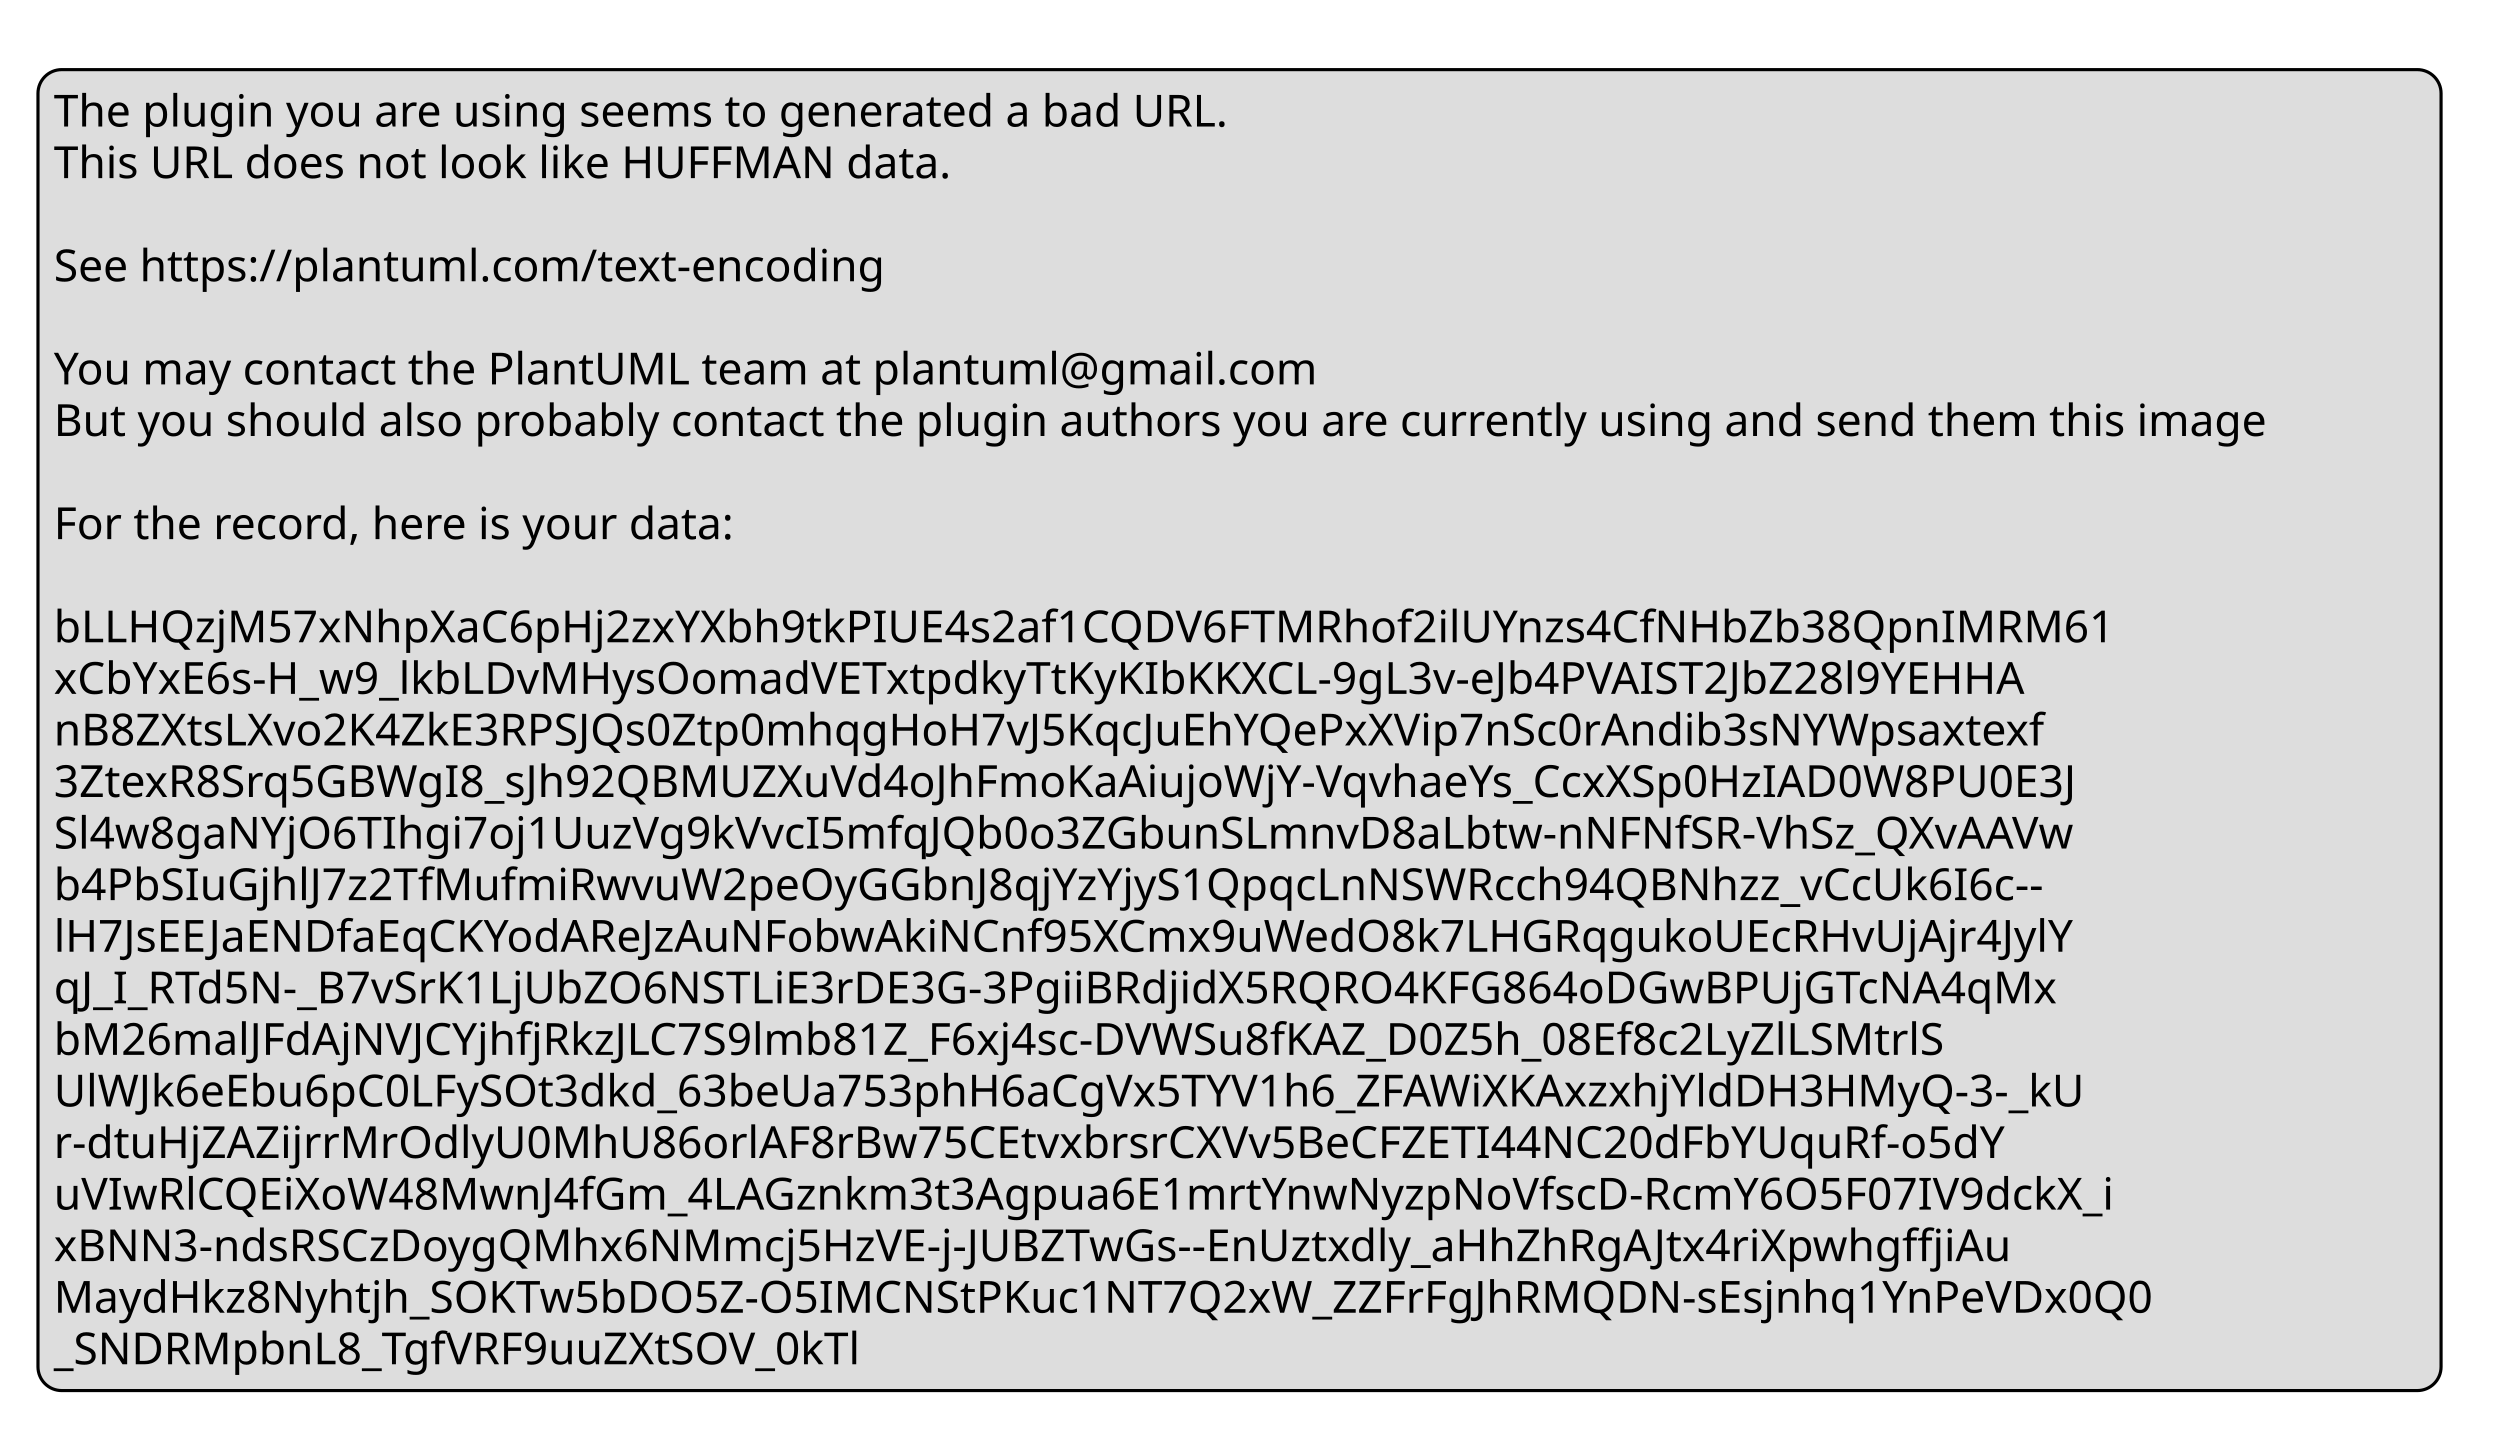
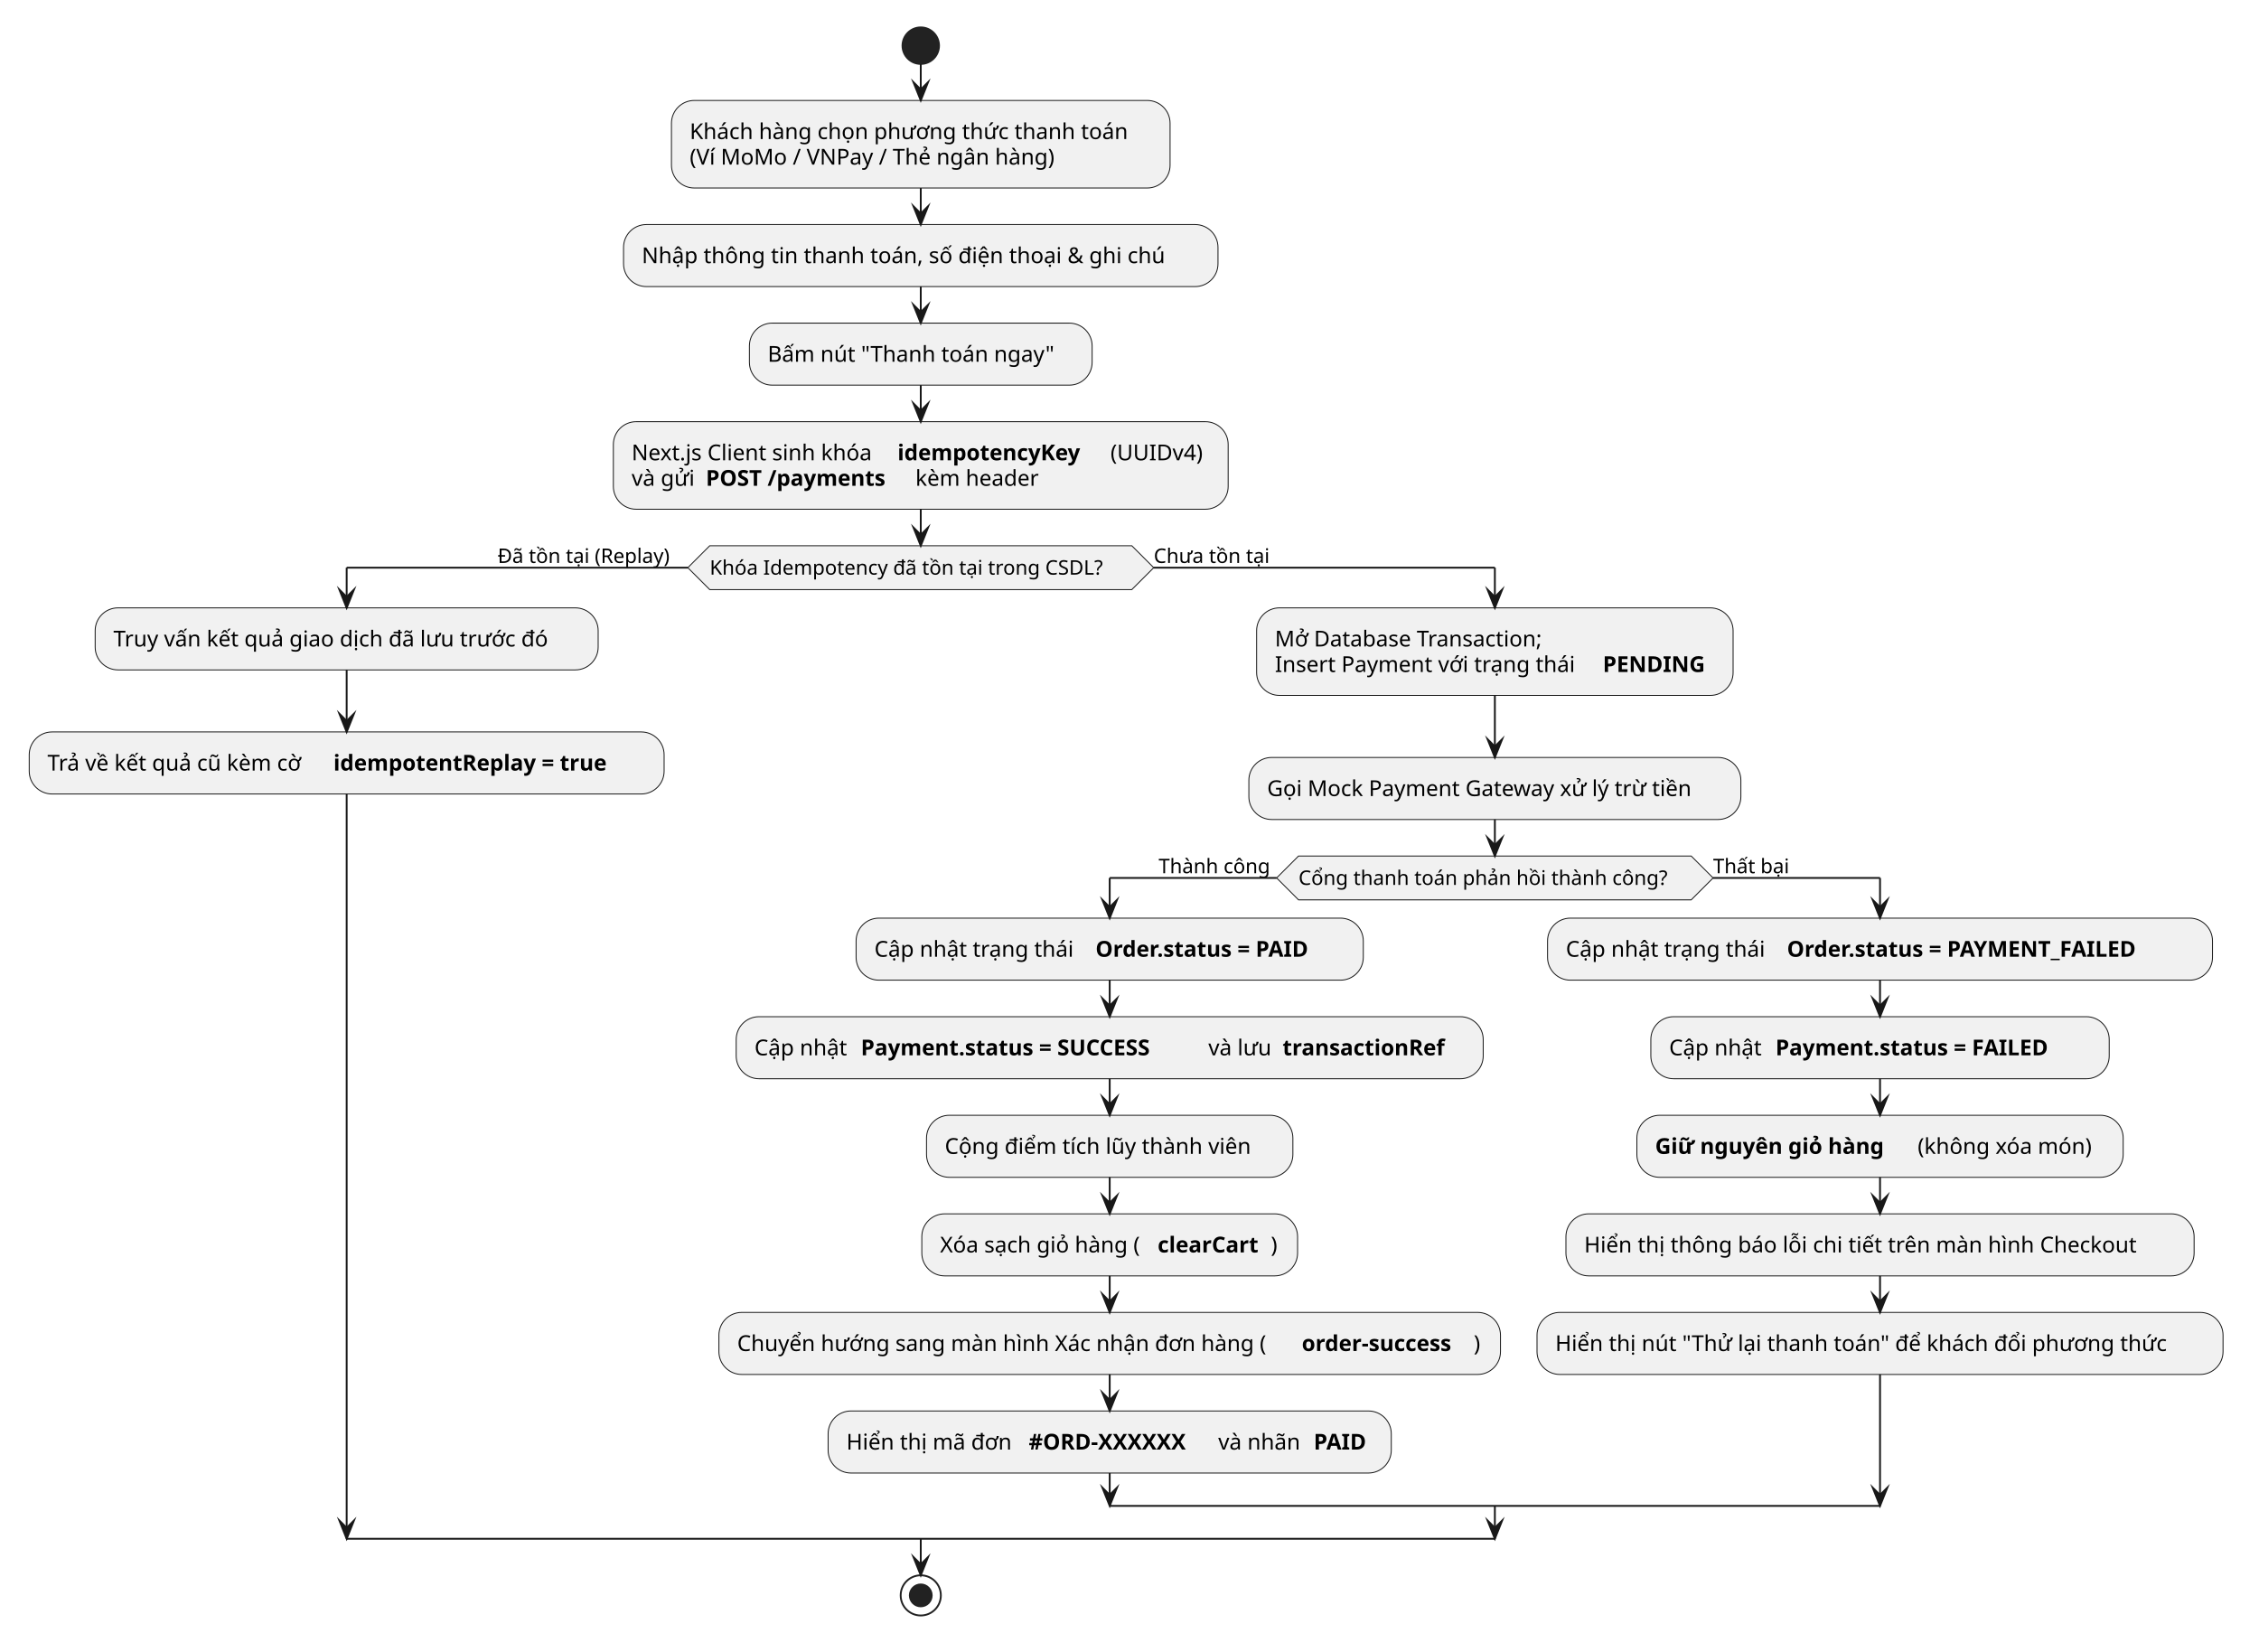
- <svg xmlns="http://www.w3.org/2000/svg" version="1.1" data-diagram-type="CLASS" style="width:790px;height:458px;background:#FFFFFF;" width="790px" height="458px" viewBox="0 0 790 458" zoomAndPan="magnify" preserveAspectRatio="none" contentStyleType="text/css">
+ <svg xmlns="http://www.w3.org/2000/svg" version="1.1" data-diagram-type="ACTIVITY" style="width:1237px;height:904px;background:#FFFFFF;" width="1237px" height="904px" viewBox="0 0 1237 904" zoomAndPan="magnify" preserveAspectRatio="none" contentStyleType="text/css">
  <defs />
  <g font-family="sans-serif" lengthAdjust="spacing">
-     <g class="legend" data-source-line="1">
-       <rect x="12" y="22" width="759.376" height="417.422" fill="#DDD" style="stroke:#000;stroke-width:1;" rx="7.5" ry="7.5" />
-       <text x="17" y="39.995" fill="#000" font-size="14" textLength="399.301">The plugin you are using seems to generated a bad URL.</text>
-       <text x="17" y="56.292" fill="#000" font-size="14" textLength="302.442">This URL does not look like HUFFMAN data.</text>
-       <text x="17" y="72.589" fill="#000" font-size="14"> </text>
-       <text x="17" y="88.886" fill="#000" font-size="14" textLength="279.146">See https://plantuml.com/text-encoding</text>
-       <text x="17" y="105.183" fill="#000" font-size="14"> </text>
-       <text x="17" y="121.479" fill="#000" font-size="14" textLength="428.148">You may contact the PlantUML team at plantuml@gmail.com</text>
-       <text x="17" y="137.776" fill="#000" font-size="14" textLength="749.376">But you should also probably contact the plugin authors you are currently using and send them this image</text>
-       <text x="17" y="154.073" fill="#000" font-size="14"> </text>
-       <text x="17" y="170.37" fill="#000" font-size="14" textLength="232.545">For the record, here is your data:</text>
-       <text x="17" y="186.667" fill="#000" font-size="14"> </text>
-       <text x="17" y="202.964" fill="#000" font-size="14" textLength="690.211">bLLHQzjM57xNhpXaC6pHj2zxYXbh9tkPIUE4s2af1CQDV6FTMRhof2ilUYnzs4CfNHbZb38QpnIMRM61</text>
-       <text x="17" y="219.261" fill="#000" font-size="14" textLength="672.28">xCbYxE6s-H_w9_lkbLDvMHysOomadVETxtpdkyTtKyKIbKKXCL-9gL3v-eJb4PVAIST2JbZ28l9YEHHA</text>
-       <text x="17" y="235.558" fill="#000" font-size="14" textLength="679.362">nB8ZXtsLXvo2K4ZkE3RPSJQs0Ztp0mhqgHoH7vJ5KqcJuEhYQePxXVip7nSc0rAndib3sNYWpsaxtexf</text>
-       <text x="17" y="251.854" fill="#000" font-size="14" textLength="688.563">3ZtexR8Srq5GBWgI8_sJh92QBMUZXuVd4oJhFmoKaAiujoWjY-VqvhaeYs_CcxXSp0HzIAD0W8PU0E3J</text>
-       <text x="17" y="268.151" fill="#000" font-size="14" textLength="684.086">Sl4w8gaNYjO6TIhgi7oj1UuzVg9kVvcI5mfqJQb0o3ZGbunSLmnvD8aLbtw-nNFNfSR-VhSz_QXvAAVw</text>
-       <text x="17" y="284.448" fill="#000" font-size="14" textLength="671.973">b4PbSIuGjhlJ7z2TfMufmiRwvuW2peOyGGbnJ8qjYzYjyS1QpqcLnNSWRcch94QBNhzz_vCcUk6I6c--</text>
-       <text x="17" y="300.745" fill="#000" font-size="14" textLength="682.186">lH7JsEEJaENDfaEqCKYodAReJzAuNFobwAkiNCnf95XCmx9uWedO8k7LHGRqgukoUEcRHvUjAjr4JylY</text>
-       <text x="17" y="317.042" fill="#000" font-size="14" textLength="678.891">qJ_I_RTd5N-_B7vSrK1LjUbZO6NSTLiE3rDE3G-3PgiiBRdjidX5RQRO4KFG864oDGwBPUjGTcNA4qMx</text>
-       <text x="17" y="333.339" fill="#000" font-size="14" textLength="650.658">bM26malJFdAjNVJCYjhfjRkzJLC7S9lmb81Z_F6xj4sc-DVWSu8fKAZ_D0Z5h_08Ef8c2LyZlLSMtrlS</text>
-       <text x="17" y="349.636" fill="#000" font-size="14" textLength="692.378">UlWJk6eEbu6pC0LFySOt3dkd_63beUa753phH6aCgVx5TYV1h6_ZFAWiXKAxzxhjYldDH3HMyQ-3-_kU</text>
-       <text x="17" y="365.933" fill="#000" font-size="14" textLength="658.533">r-dtuHjZAZijrrMrOdlyU0MhU86orlAF8rBw75CEtvxbrsrCXVv5BeCFZETI44NC20dFbYUquRf-o5dY</text>
-       <text x="17" y="382.229" fill="#000" font-size="14" textLength="697.929">uVIwRlCQEiXoW48MwnJ4fGm_4LAGznkm3t3Agpua6E1mrtYnwNyzpNoVfscD-RcmY6O5F07IV9dckX_i</text>
-       <text x="17" y="398.526" fill="#000" font-size="14" textLength="660.078">xBNN3-ndsRSCzDoygQMhx6NMmcj5HzVE-j-JUBZTwGs--EnUztxdly_aHhZhRgAJtx4riXpwhgffjiAu</text>
-       <text x="17" y="414.823" fill="#000" font-size="14" textLength="705.564">MaydHkz8Nyhtjh_SOKTw5bDO5Z-O5IMCNStPKuc1NT7Q2xW_ZZFrFgJhRMQDN-sEsjnhq1YnPeVDx0Q0</text>
-       <text x="17" y="431.12" fill="#000" font-size="14" textLength="276.288">_SNDRMpbnL8_TgfVRF9uuZXtSOV_0kTl</text>
-     </g>
+     <ellipse cx="504.199" cy="25" rx="10" ry="10" fill="#222" style="stroke:#222;stroke-width:1;" />
+     <rect x="367.681" y="55" width="273.037" height="47.938" fill="#F1F1F1" style="stroke:#181818;stroke-width:0.5;" rx="12.5" ry="12.5" />
+     <text x="377.681" y="76.139" fill="#000" font-size="12" textLength="253.037">Khách hàng chọn phương thức thanh toán</text>
+     <text x="377.681" y="90.107" fill="#000" font-size="12" textLength="212.643">(Ví MoMo / VNPay / Thẻ ngân hàng)</text>
+     <rect x="341.446" y="122.938" width="325.508" height="33.969" fill="#F1F1F1" style="stroke:#181818;stroke-width:0.5;" rx="12.5" ry="12.5" />
+     <text x="351.446" y="144.076" fill="#000" font-size="12" textLength="305.508">Nhập thông tin thanh toán, số điện thoại &amp; ghi chú</text>
+     <rect x="410.364" y="176.906" width="187.672" height="33.969" fill="#F1F1F1" style="stroke:#181818;stroke-width:0.5;" rx="12.5" ry="12.5" />
+     <text x="420.364" y="198.045" fill="#000" font-size="12" textLength="167.672">Bấm nút "Thanh toán ngay"</text>
+     <rect x="335.867" y="230.875" width="336.664" height="47.938" fill="#F1F1F1" style="stroke:#181818;stroke-width:0.5;" rx="12.5" ry="12.5" />
+     <text x="345.867" y="252.014" fill="#000" font-size="12" textLength="141.797">Next.js Client sinh khóa</text>
+     <text x="491.479" y="252.014" fill="#000" font-size="12" textLength="112.793" font-weight="700">idempotencyKey</text>
+     <text x="608.086" y="252.014" fill="#000" font-size="12" textLength="54.445">(UUIDv4)</text>
+     <text x="345.867" y="265.982" fill="#000" font-size="12" textLength="36.826">và gửi</text>
+     <text x="386.508" y="265.982" fill="#000" font-size="12" textLength="110.959" font-weight="700">POST /payments</text>
+     <text x="501.281" y="265.982" fill="#000" font-size="12" textLength="72.111">kèm header</text>
+     <polygon points="388.632,298.813,619.767,298.813,631.767,310.813,619.767,322.813,388.632,322.813,376.632,310.813,388.632,298.813" fill="#F1F1F1" style="stroke:#181818;stroke-width:0.5;stroke-linejoin:miter;stroke-miterlimit:10;" />
+     <text x="388.632" y="314.621" fill="#000" font-size="11" textLength="231.134">Khóa Idempotency đã tồn tại trong CSDL?</text>
+     <text x="272.471" y="308.218" fill="#000" font-size="11" textLength="104.162">Đã tồn tại (Replay)</text>
+     <text x="631.767" y="308.218" fill="#000" font-size="11" textLength="67.482">Chưa tồn tại</text>
+     <rect x="52.114" y="332.813" width="275.434" height="33.969" fill="#F1F1F1" style="stroke:#181818;stroke-width:0.5;" rx="12.5" ry="12.5" />
+     <text x="62.114" y="353.951" fill="#000" font-size="12" textLength="255.434">Truy vấn kết quả giao dịch đã lưu trước đó</text>
+     <rect x="16" y="400.75" width="347.662" height="33.969" fill="#F1F1F1" style="stroke:#181818;stroke-width:0.5;" rx="12.5" ry="12.5" />
+     <text x="26" y="421.889" fill="#000" font-size="12" textLength="152.766">Trả về kết quả cũ kèm cờ</text>
+     <text x="182.58" y="421.889" fill="#000" font-size="12" textLength="171.082" font-weight="700">idempotentReplay = true</text>
+     <rect x="688.114" y="332.813" width="260.908" height="47.938" fill="#F1F1F1" style="stroke:#181818;stroke-width:0.5;" rx="12.5" ry="12.5" />
+     <text x="698.114" y="353.951" fill="#000" font-size="12" textLength="157.037">Mở Database Transaction;</text>
+     <text x="698.114" y="367.92" fill="#000" font-size="12" textLength="175.74">Insert Payment với trạng thái</text>
+     <text x="877.668" y="367.92" fill="#000" font-size="12" textLength="61.354" font-weight="700">PENDING</text>
+     <rect x="683.86" y="414.719" width="269.416" height="33.969" fill="#F1F1F1" style="stroke:#181818;stroke-width:0.5;" rx="12.5" ry="12.5" />
+     <text x="693.86" y="435.857" fill="#000" font-size="12" textLength="249.416">Gọi Mock Payment Gateway xử lý trừ tiền</text>
+     <polygon points="711.052,468.688,926.084,468.688,938.084,480.688,926.084,492.688,711.052,492.688,699.052,480.688,711.052,468.688" fill="#F1F1F1" style="stroke:#181818;stroke-width:0.5;stroke-linejoin:miter;stroke-miterlimit:10;" />
+     <text x="711.052" y="484.496" fill="#000" font-size="11" textLength="215.032">Cổng thanh toán phản hồi thành công?</text>
+     <text x="634.448" y="478.093" fill="#000" font-size="11" textLength="64.604">Thành công</text>
+     <text x="938.084" y="478.093" fill="#000" font-size="11" textLength="45.021">Thất bại</text>
+     <rect x="468.791" y="502.688" width="277.73" height="33.969" fill="#F1F1F1" style="stroke:#181818;stroke-width:0.5;" rx="12.5" ry="12.5" />
+     <text x="478.791" y="523.826" fill="#000" font-size="12" textLength="117.275">Cập nhật trạng thái</text>
+     <text x="599.881" y="523.826" fill="#000" font-size="12" textLength="136.641" font-weight="700">Order.status = PAID</text>
+     <rect x="403.125" y="556.656" width="409.063" height="33.969" fill="#F1F1F1" style="stroke:#181818;stroke-width:0.5;" rx="12.5" ry="12.5" />
+     <text x="413.125" y="577.795" fill="#000" font-size="12" textLength="54.434">Cập nhật</text>
+     <text x="471.373" y="577.795" fill="#000" font-size="12" textLength="186.486" font-weight="700">Payment.status = SUCCESS</text>
+     <text x="661.674" y="577.795" fill="#000" font-size="12" textLength="36.814">và lưu</text>
+     <text x="702.303" y="577.795" fill="#000" font-size="12" textLength="99.885" font-weight="700">transactionRef</text>
+     <rect x="507.346" y="610.625" width="200.621" height="33.969" fill="#F1F1F1" style="stroke:#181818;stroke-width:0.5;" rx="12.5" ry="12.5" />
+     <text x="517.346" y="631.764" fill="#000" font-size="12" textLength="180.621">Cộng điểm tích lũy thành viên</text>
+     <rect x="504.776" y="664.594" width="205.76" height="33.969" fill="#F1F1F1" style="stroke:#181818;stroke-width:0.5;" rx="12.5" ry="12.5" />
+     <text x="514.776" y="685.732" fill="#000" font-size="12" textLength="119.139">Xóa sạch giỏ hàng (</text>
+     <text x="633.915" y="685.732" fill="#000" font-size="12" textLength="61.939" font-weight="700">clearCart</text>
+     <text x="695.854" y="685.732" fill="#000" font-size="12">)</text>
+     <rect x="393.662" y="718.563" width="427.988" height="33.969" fill="#F1F1F1" style="stroke:#181818;stroke-width:0.5;" rx="12.5" ry="12.5" />
+     <text x="403.662" y="739.701" fill="#000" font-size="12" textLength="309.182">Chuyển hướng sang màn hình Xác nhận đơn hàng (</text>
+     <text x="712.844" y="739.701" fill="#000" font-size="12" textLength="94.125" font-weight="700">order-success</text>
+     <text x="806.969" y="739.701" fill="#000" font-size="12">)</text>
+     <rect x="453.466" y="772.531" width="308.381" height="33.969" fill="#F1F1F1" style="stroke:#181818;stroke-width:0.5;" rx="12.5" ry="12.5" />
+     <text x="463.466" y="793.67" fill="#000" font-size="12" textLength="96.041">Hiển thị mã đơn</text>
+     <text x="563.321" y="793.67" fill="#000" font-size="12" textLength="99.949" font-weight="700">#ORD-XXXXXX</text>
+     <text x="667.085" y="793.67" fill="#000" font-size="12" textLength="48.439">và nhãn</text>
+     <text x="719.339" y="793.67" fill="#000" font-size="12" textLength="32.508" font-weight="700">PAID</text>
+     <rect x="847.422" y="502.688" width="364.115" height="33.969" fill="#F1F1F1" style="stroke:#181818;stroke-width:0.5;" rx="12.5" ry="12.5" />
+     <text x="857.422" y="523.826" fill="#000" font-size="12" textLength="117.275">Cập nhật trạng thái</text>
+     <text x="978.512" y="523.826" fill="#000" font-size="12" textLength="223.025" font-weight="700">Order.status = PAYMENT_FAILED</text>
+     <rect x="903.977" y="556.656" width="251.006" height="33.969" fill="#F1F1F1" style="stroke:#181818;stroke-width:0.5;" rx="12.5" ry="12.5" />
+     <text x="913.977" y="577.795" fill="#000" font-size="12" textLength="54.434">Cập nhật</text>
+     <text x="972.225" y="577.795" fill="#000" font-size="12" textLength="172.758" font-weight="700">Payment.status = FAILED</text>
+     <rect x="896.33" y="610.625" width="266.299" height="33.969" fill="#F1F1F1" style="stroke:#181818;stroke-width:0.5;" rx="12.5" ry="12.5" />
+     <text x="906.33" y="631.764" fill="#000" font-size="12" textLength="139.939" font-weight="700">Giữ nguyên giỏ hàng</text>
+     <text x="1050.084" y="631.764" fill="#000" font-size="12" textLength="102.545">(không xóa món)</text>
+     <rect x="857.485" y="664.594" width="343.988" height="33.969" fill="#F1F1F1" style="stroke:#181818;stroke-width:0.5;" rx="12.5" ry="12.5" />
+     <text x="867.485" y="685.732" fill="#000" font-size="12" textLength="323.988">Hiển thị thông báo lỗi chi tiết trên màn hình Checkout</text>
+     <rect x="841.65" y="718.563" width="375.658" height="33.969" fill="#F1F1F1" style="stroke:#181818;stroke-width:0.5;" rx="12.5" ry="12.5" />
+     <text x="851.65" y="739.701" fill="#000" font-size="12" textLength="355.658">Hiển thị nút "Thử lại thanh toán" để khách đổi phương thức</text>
+     <ellipse cx="504.199" cy="873.5" rx="11" ry="11" fill="none" style="stroke:#222;stroke-width:1;" />
+     <ellipse cx="504.199" cy="873.5" rx="6" ry="6" fill="#222" style="stroke:#222;stroke-width:1;" />
+     <line x1="504.199" y1="35" x2="504.199" y2="55" style="stroke:#181818;stroke-width:1;" />
+     <polygon points="500.199,45,504.199,55,508.199,45,504.199,49" fill="#181818" style="stroke:#181818;stroke-width:1;stroke-linejoin:miter;stroke-miterlimit:10;" />
+     <line x1="504.199" y1="102.938" x2="504.199" y2="122.938" style="stroke:#181818;stroke-width:1;" />
+     <polygon points="500.199,112.938,504.199,122.938,508.199,112.938,504.199,116.938" fill="#181818" style="stroke:#181818;stroke-width:1;stroke-linejoin:miter;stroke-miterlimit:10;" />
+     <line x1="504.199" y1="156.906" x2="504.199" y2="176.906" style="stroke:#181818;stroke-width:1;" />
+     <polygon points="500.199,166.906,504.199,176.906,508.199,166.906,504.199,170.906" fill="#181818" style="stroke:#181818;stroke-width:1;stroke-linejoin:miter;stroke-miterlimit:10;" />
+     <line x1="504.199" y1="210.875" x2="504.199" y2="230.875" style="stroke:#181818;stroke-width:1;" />
+     <polygon points="500.199,220.875,504.199,230.875,508.199,220.875,504.199,224.875" fill="#181818" style="stroke:#181818;stroke-width:1;stroke-linejoin:miter;stroke-miterlimit:10;" />
+     <line x1="189.831" y1="366.781" x2="189.831" y2="400.75" style="stroke:#181818;stroke-width:1;" />
+     <polygon points="185.831,390.75,189.831,400.75,193.831,390.75,189.831,394.75" fill="#181818" style="stroke:#181818;stroke-width:1;stroke-linejoin:miter;stroke-miterlimit:10;" />
+     <line x1="818.568" y1="380.75" x2="818.568" y2="414.719" style="stroke:#181818;stroke-width:1;" />
+     <polygon points="814.568,404.719,818.568,414.719,822.568,404.719,818.568,408.719" fill="#181818" style="stroke:#181818;stroke-width:1;stroke-linejoin:miter;stroke-miterlimit:10;" />
+     <line x1="607.656" y1="536.656" x2="607.656" y2="556.656" style="stroke:#181818;stroke-width:1;" />
+     <polygon points="603.656,546.656,607.656,556.656,611.656,546.656,607.656,550.656" fill="#181818" style="stroke:#181818;stroke-width:1;stroke-linejoin:miter;stroke-miterlimit:10;" />
+     <line x1="607.656" y1="590.625" x2="607.656" y2="610.625" style="stroke:#181818;stroke-width:1;" />
+     <polygon points="603.656,600.625,607.656,610.625,611.656,600.625,607.656,604.625" fill="#181818" style="stroke:#181818;stroke-width:1;stroke-linejoin:miter;stroke-miterlimit:10;" />
+     <line x1="607.656" y1="644.594" x2="607.656" y2="664.594" style="stroke:#181818;stroke-width:1;" />
+     <polygon points="603.656,654.594,607.656,664.594,611.656,654.594,607.656,658.594" fill="#181818" style="stroke:#181818;stroke-width:1;stroke-linejoin:miter;stroke-miterlimit:10;" />
+     <line x1="607.656" y1="698.563" x2="607.656" y2="718.563" style="stroke:#181818;stroke-width:1;" />
+     <polygon points="603.656,708.563,607.656,718.563,611.656,708.563,607.656,712.563" fill="#181818" style="stroke:#181818;stroke-width:1;stroke-linejoin:miter;stroke-miterlimit:10;" />
+     <line x1="607.656" y1="752.531" x2="607.656" y2="772.531" style="stroke:#181818;stroke-width:1;" />
+     <polygon points="603.656,762.531,607.656,772.531,611.656,762.531,607.656,766.531" fill="#181818" style="stroke:#181818;stroke-width:1;stroke-linejoin:miter;stroke-miterlimit:10;" />
+     <line x1="1029.479" y1="536.656" x2="1029.479" y2="556.656" style="stroke:#181818;stroke-width:1;" />
+     <polygon points="1025.479,546.656,1029.479,556.656,1033.479,546.656,1029.479,550.656" fill="#181818" style="stroke:#181818;stroke-width:1;stroke-linejoin:miter;stroke-miterlimit:10;" />
+     <line x1="1029.479" y1="590.625" x2="1029.479" y2="610.625" style="stroke:#181818;stroke-width:1;" />
+     <polygon points="1025.479,600.625,1029.479,610.625,1033.479,600.625,1029.479,604.625" fill="#181818" style="stroke:#181818;stroke-width:1;stroke-linejoin:miter;stroke-miterlimit:10;" />
+     <line x1="1029.479" y1="644.594" x2="1029.479" y2="664.594" style="stroke:#181818;stroke-width:1;" />
+     <polygon points="1025.479,654.594,1029.479,664.594,1033.479,654.594,1029.479,658.594" fill="#181818" style="stroke:#181818;stroke-width:1;stroke-linejoin:miter;stroke-miterlimit:10;" />
+     <line x1="1029.479" y1="698.563" x2="1029.479" y2="718.563" style="stroke:#181818;stroke-width:1;" />
+     <polygon points="1025.479,708.563,1029.479,718.563,1033.479,708.563,1029.479,712.563" fill="#181818" style="stroke:#181818;stroke-width:1;stroke-linejoin:miter;stroke-miterlimit:10;" />
+     <line x1="699.052" y1="480.688" x2="607.656" y2="480.688" style="stroke:#181818;stroke-width:1;" />
+     <line x1="607.656" y1="480.688" x2="607.656" y2="502.688" style="stroke:#181818;stroke-width:1;" />
+     <polygon points="603.656,492.688,607.656,502.688,611.656,492.688,607.656,496.688" fill="#181818" style="stroke:#181818;stroke-width:1;stroke-linejoin:miter;stroke-miterlimit:10;" />
+     <line x1="938.084" y1="480.688" x2="1029.479" y2="480.688" style="stroke:#181818;stroke-width:1;" />
+     <line x1="1029.479" y1="480.688" x2="1029.479" y2="502.688" style="stroke:#181818;stroke-width:1;" />
+     <polygon points="1025.479,492.688,1029.479,502.688,1033.479,492.688,1029.479,496.688" fill="#181818" style="stroke:#181818;stroke-width:1;stroke-linejoin:miter;stroke-miterlimit:10;" />
+     <line x1="607.656" y1="806.5" x2="607.656" y2="824.5" style="stroke:#181818;stroke-width:1;" />
+     <polygon points="603.656,814.5,607.656,824.5,611.656,814.5,607.656,818.5" fill="#181818" style="stroke:#181818;stroke-width:1;stroke-linejoin:miter;stroke-miterlimit:10;" />
+     <line x1="1029.479" y1="752.531" x2="1029.479" y2="824.5" style="stroke:#181818;stroke-width:1;" />
+     <polygon points="1025.479,814.5,1029.479,824.5,1033.479,814.5,1029.479,818.5" fill="#181818" style="stroke:#181818;stroke-width:1;stroke-linejoin:miter;stroke-miterlimit:10;" />
+     <line x1="607.656" y1="824.5" x2="1029.479" y2="824.5" style="stroke:#181818;stroke-width:1;" />
+     <line x1="818.568" y1="448.688" x2="818.568" y2="468.688" style="stroke:#181818;stroke-width:1;" />
+     <polygon points="814.568,458.688,818.568,468.688,822.568,458.688,818.568,462.688" fill="#181818" style="stroke:#181818;stroke-width:1;stroke-linejoin:miter;stroke-miterlimit:10;" />
+     <line x1="376.632" y1="310.813" x2="189.831" y2="310.813" style="stroke:#181818;stroke-width:1;" />
+     <line x1="189.831" y1="310.813" x2="189.831" y2="332.813" style="stroke:#181818;stroke-width:1;" />
+     <polygon points="185.831,322.813,189.831,332.813,193.831,322.813,189.831,326.813" fill="#181818" style="stroke:#181818;stroke-width:1;stroke-linejoin:miter;stroke-miterlimit:10;" />
+     <line x1="631.767" y1="310.813" x2="818.568" y2="310.813" style="stroke:#181818;stroke-width:1;" />
+     <line x1="818.568" y1="310.813" x2="818.568" y2="332.813" style="stroke:#181818;stroke-width:1;" />
+     <polygon points="814.568,322.813,818.568,332.813,822.568,322.813,818.568,326.813" fill="#181818" style="stroke:#181818;stroke-width:1;stroke-linejoin:miter;stroke-miterlimit:10;" />
+     <line x1="189.831" y1="434.719" x2="189.831" y2="842.5" style="stroke:#181818;stroke-width:1;" />
+     <polygon points="185.831,832.5,189.831,842.5,193.831,832.5,189.831,836.5" fill="#181818" style="stroke:#181818;stroke-width:1;stroke-linejoin:miter;stroke-miterlimit:10;" />
+     <line x1="818.568" y1="824.5" x2="818.568" y2="842.5" style="stroke:#181818;stroke-width:1;" />
+     <polygon points="814.568,832.5,818.568,842.5,822.568,832.5,818.568,836.5" fill="#181818" style="stroke:#181818;stroke-width:1;stroke-linejoin:miter;stroke-miterlimit:10;" />
+     <line x1="189.831" y1="842.5" x2="818.568" y2="842.5" style="stroke:#181818;stroke-width:1;" />
+     <line x1="504.199" y1="278.813" x2="504.199" y2="298.813" style="stroke:#181818;stroke-width:1;" />
+     <polygon points="500.199,288.813,504.199,298.813,508.199,288.813,504.199,292.813" fill="#181818" style="stroke:#181818;stroke-width:1;stroke-linejoin:miter;stroke-miterlimit:10;" />
+     <line x1="504.199" y1="842.5" x2="504.199" y2="862.5" style="stroke:#181818;stroke-width:1;" />
+     <polygon points="500.199,852.5,504.199,862.5,508.199,852.5,504.199,856.5" fill="#181818" style="stroke:#181818;stroke-width:1;stroke-linejoin:miter;stroke-miterlimit:10;" />
  </g>
</svg>
